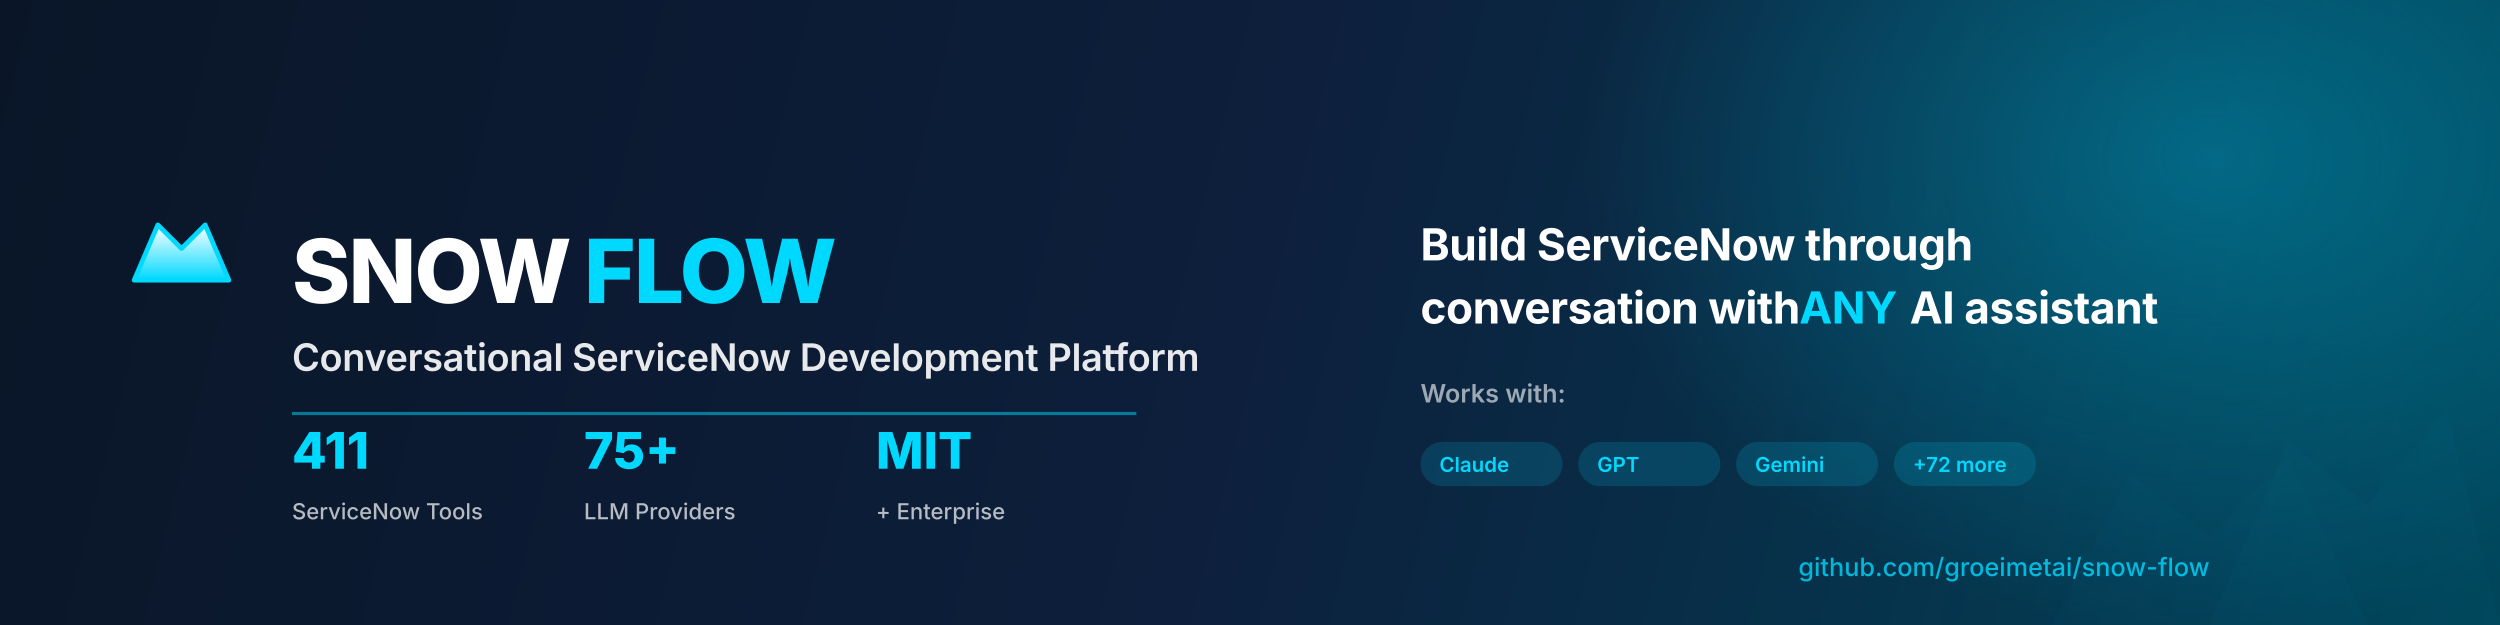
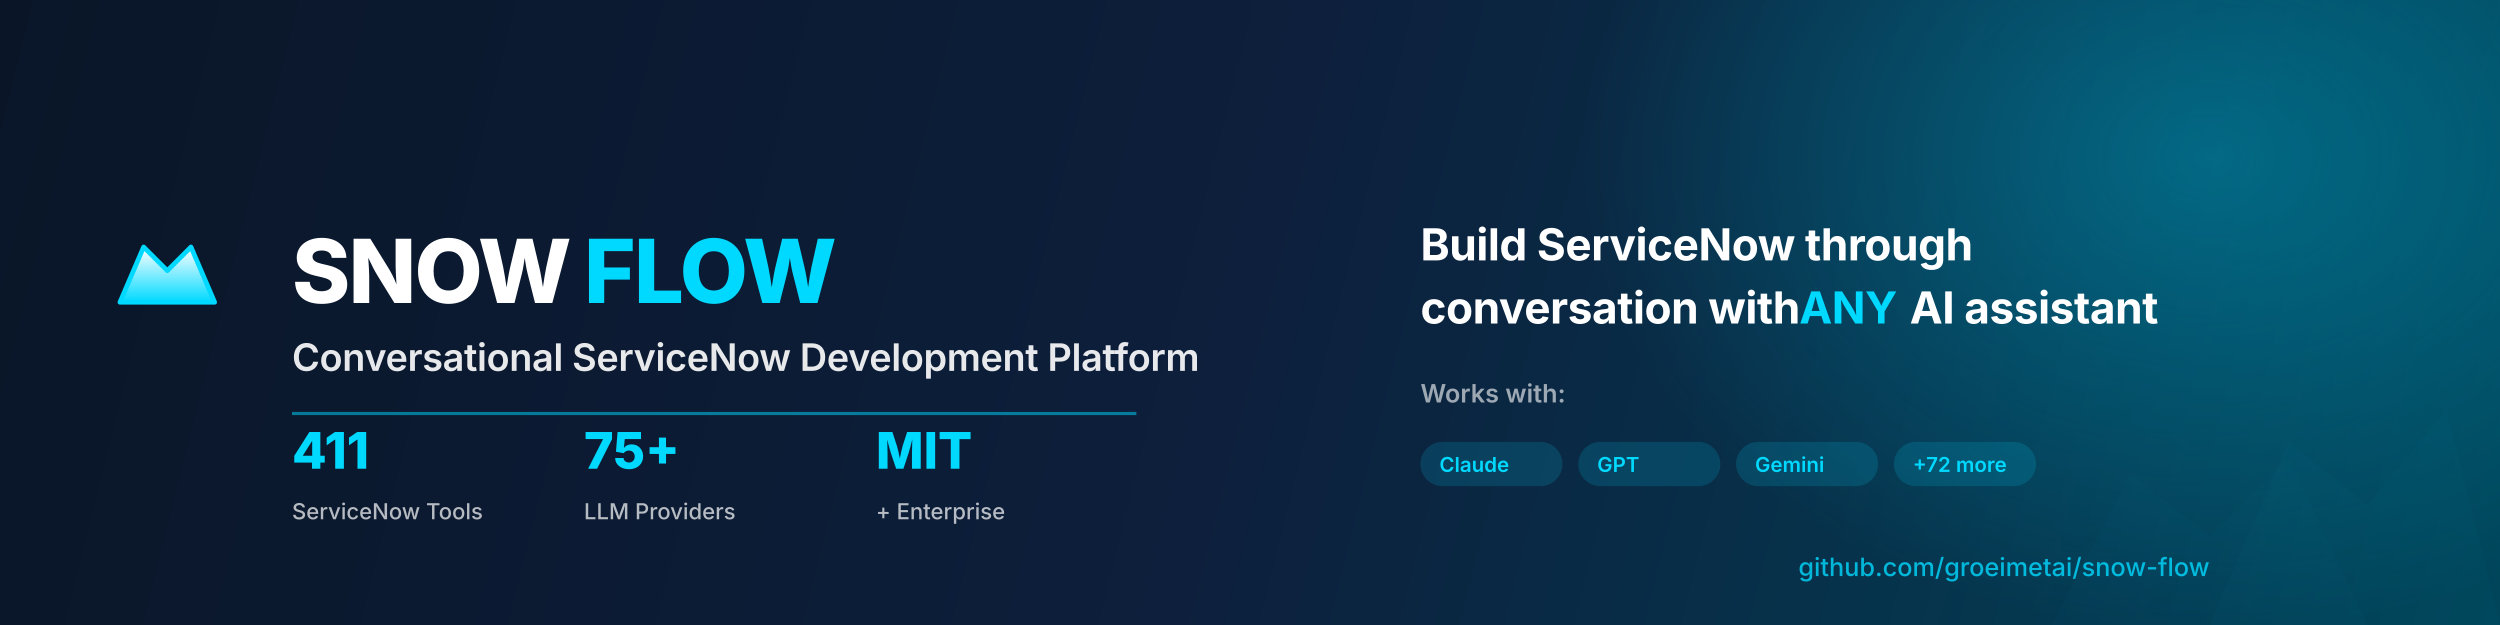
<svg xmlns="http://www.w3.org/2000/svg" viewBox="0 0 1584 396" fill="none">
  <defs>
    <linearGradient id="bg-gradient" x1="0" y1="0" x2="1584" y2="396" gradientUnits="userSpaceOnUse">
      <stop offset="0%" stop-color="#0A1628" />
      <stop offset="50%" stop-color="#0D1F3C" />
      <stop offset="100%" stop-color="#00455A" />
    </linearGradient>
    <linearGradient id="mountain-icon" x1="16" y1="9" x2="16" y2="23" gradientUnits="userSpaceOnUse">
      <stop offset="0%" stop-color="#FFFFFF" />
      <stop offset="100%" stop-color="#00D9FF" />
    </linearGradient>
    <radialGradient id="glow" cx="50%" cy="50%">
      <stop offset="0%" stop-color="#00D9FF" stop-opacity="0.3" />
      <stop offset="100%" stop-color="#00D9FF" stop-opacity="0" />
    </radialGradient>
    <linearGradient id="deco-mountain" x1="0" y1="0" x2="0" y2="1" gradientUnits="userSpaceOnUse">
      <stop offset="0%" stop-color="#00D9FF" stop-opacity="0.1" />
      <stop offset="100%" stop-color="#00D9FF" stop-opacity="0.05" />
    </linearGradient>
  </defs>
  <rect width="1584" height="396" fill="url(#bg-gradient)" />
  <ellipse cx="1400" cy="100" rx="400" ry="300" fill="url(#glow)" />
  <path d="M1400 396 L1450 280 L1500 320 L1550 260 L1584 396 Z" fill="url(#deco-mountain)" opacity="0.4" />
  <path d="M1300 396 L1350 300 L1400 340 L1450 290 L1500 396 Z" fill="url(#deco-mountain)" opacity="0.3" />
-   <g transform="translate(75, 120) scale(2.5)">
+   <g transform="translate(66, 134) scale(2.5)">
    <path d="M4 23 L10 9 L16 15 L22 9 L28 23 Z" fill="url(#mountain-icon)" stroke="#00D9FF" stroke-width="1.2" stroke-linejoin="round" />
  </g>
  <g transform="translate(185, 192)">
    <text font-family="system-ui, -apple-system, 'SF Pro Display', sans-serif" font-size="56" font-weight="800" fill="#FFFFFF" letter-spacing="-0.02em">SNOW</text>
    <text x="185" font-family="system-ui, -apple-system, 'SF Pro Display', sans-serif" font-size="56" font-weight="800" fill="#00D9FF" letter-spacing="-0.02em">FLOW</text>
  </g>
  <text x="185" y="235" font-family="system-ui, -apple-system, 'SF Pro Display', sans-serif" font-size="24" font-weight="600" fill="#FFFFFF" opacity="0.9" letter-spacing="-0.01em">Conversational ServiceNow Development Platform</text>
  <line x1="185" y1="262" x2="720" y2="262" stroke="#00D9FF" stroke-width="2" opacity="0.5" />
  <g transform="translate(185, 297)">
    <text font-family="system-ui, -apple-system, 'SF Pro Display', sans-serif" font-size="32" font-weight="800" fill="#00D9FF">411</text>
    <text y="32" font-family="system-ui, -apple-system, 'SF Pro Display', sans-serif" font-size="14" font-weight="500" fill="#FFFFFF" opacity="0.7">ServiceNow Tools</text>
  </g>
  <g transform="translate(370, 297)">
    <text font-family="system-ui, -apple-system, 'SF Pro Display', sans-serif" font-size="32" font-weight="800" fill="#00D9FF">75+</text>
    <text y="32" font-family="system-ui, -apple-system, 'SF Pro Display', sans-serif" font-size="14" font-weight="500" fill="#FFFFFF" opacity="0.7">LLM Providers</text>
  </g>
  <g transform="translate(555, 297)">
    <text font-family="system-ui, -apple-system, 'SF Pro Display', sans-serif" font-size="32" font-weight="800" fill="#00D9FF">MIT</text>
    <text y="32" font-family="system-ui, -apple-system, 'SF Pro Display', sans-serif" font-size="14" font-weight="500" fill="#FFFFFF" opacity="0.7">+ Enterprise</text>
  </g>
  <g transform="translate(900, 165)">
    <text font-family="system-ui, -apple-system, 'SF Pro Display', sans-serif" font-size="28" font-weight="700" fill="#FFFFFF" letter-spacing="-0.01em">Build ServiceNow through</text>
    <text y="40" font-family="system-ui, -apple-system, 'SF Pro Display', sans-serif" font-size="28" font-weight="700" fill="#FFFFFF" letter-spacing="-0.01em">conversation with </text>
    <text y="40" x="240" font-family="system-ui, -apple-system, 'SF Pro Display', sans-serif" font-size="28" font-weight="700" fill="#00D9FF" letter-spacing="-0.01em">ANY</text>
    <text y="40" x="310" font-family="system-ui, -apple-system, 'SF Pro Display', sans-serif" font-size="28" font-weight="700" fill="#FFFFFF" letter-spacing="-0.01em"> AI assistant</text>
  </g>
  <g transform="translate(900, 255)">
    <text font-family="system-ui, -apple-system, 'SF Pro Display', sans-serif" font-size="16" font-weight="600" fill="#FFFFFF" opacity="0.6">Works with:</text>
    <g transform="translate(0, 25)">
      <rect width="90" height="28" rx="14" fill="#00D9FF" opacity="0.15" />
      <text x="12" y="19" font-family="system-ui, -apple-system, 'SF Pro Display', sans-serif" font-size="13" font-weight="600" fill="#00D9FF">Claude</text>
      <rect x="100" width="90" height="28" rx="14" fill="#00D9FF" opacity="0.15" />
      <text x="112" y="19" font-family="system-ui, -apple-system, 'SF Pro Display', sans-serif" font-size="13" font-weight="600" fill="#00D9FF">GPT</text>
      <rect x="200" width="90" height="28" rx="14" fill="#00D9FF" opacity="0.15" />
      <text x="212" y="19" font-family="system-ui, -apple-system, 'SF Pro Display', sans-serif" font-size="13" font-weight="600" fill="#00D9FF">Gemini</text>
      <rect x="300" width="90" height="28" rx="14" fill="#00D9FF" opacity="0.15" />
      <text x="312" y="19" font-family="system-ui, -apple-system, 'SF Pro Display', sans-serif" font-size="13" font-weight="600" fill="#00D9FF">+72 more</text>
    </g>
  </g>
  <text x="1400" y="365" font-family="system-ui, -apple-system, 'SF Pro Display', sans-serif" font-size="16" font-weight="500" fill="#00D9FF" opacity="0.8" text-anchor="end">github.com/groeimetai/snow-flow</text>
</svg>
